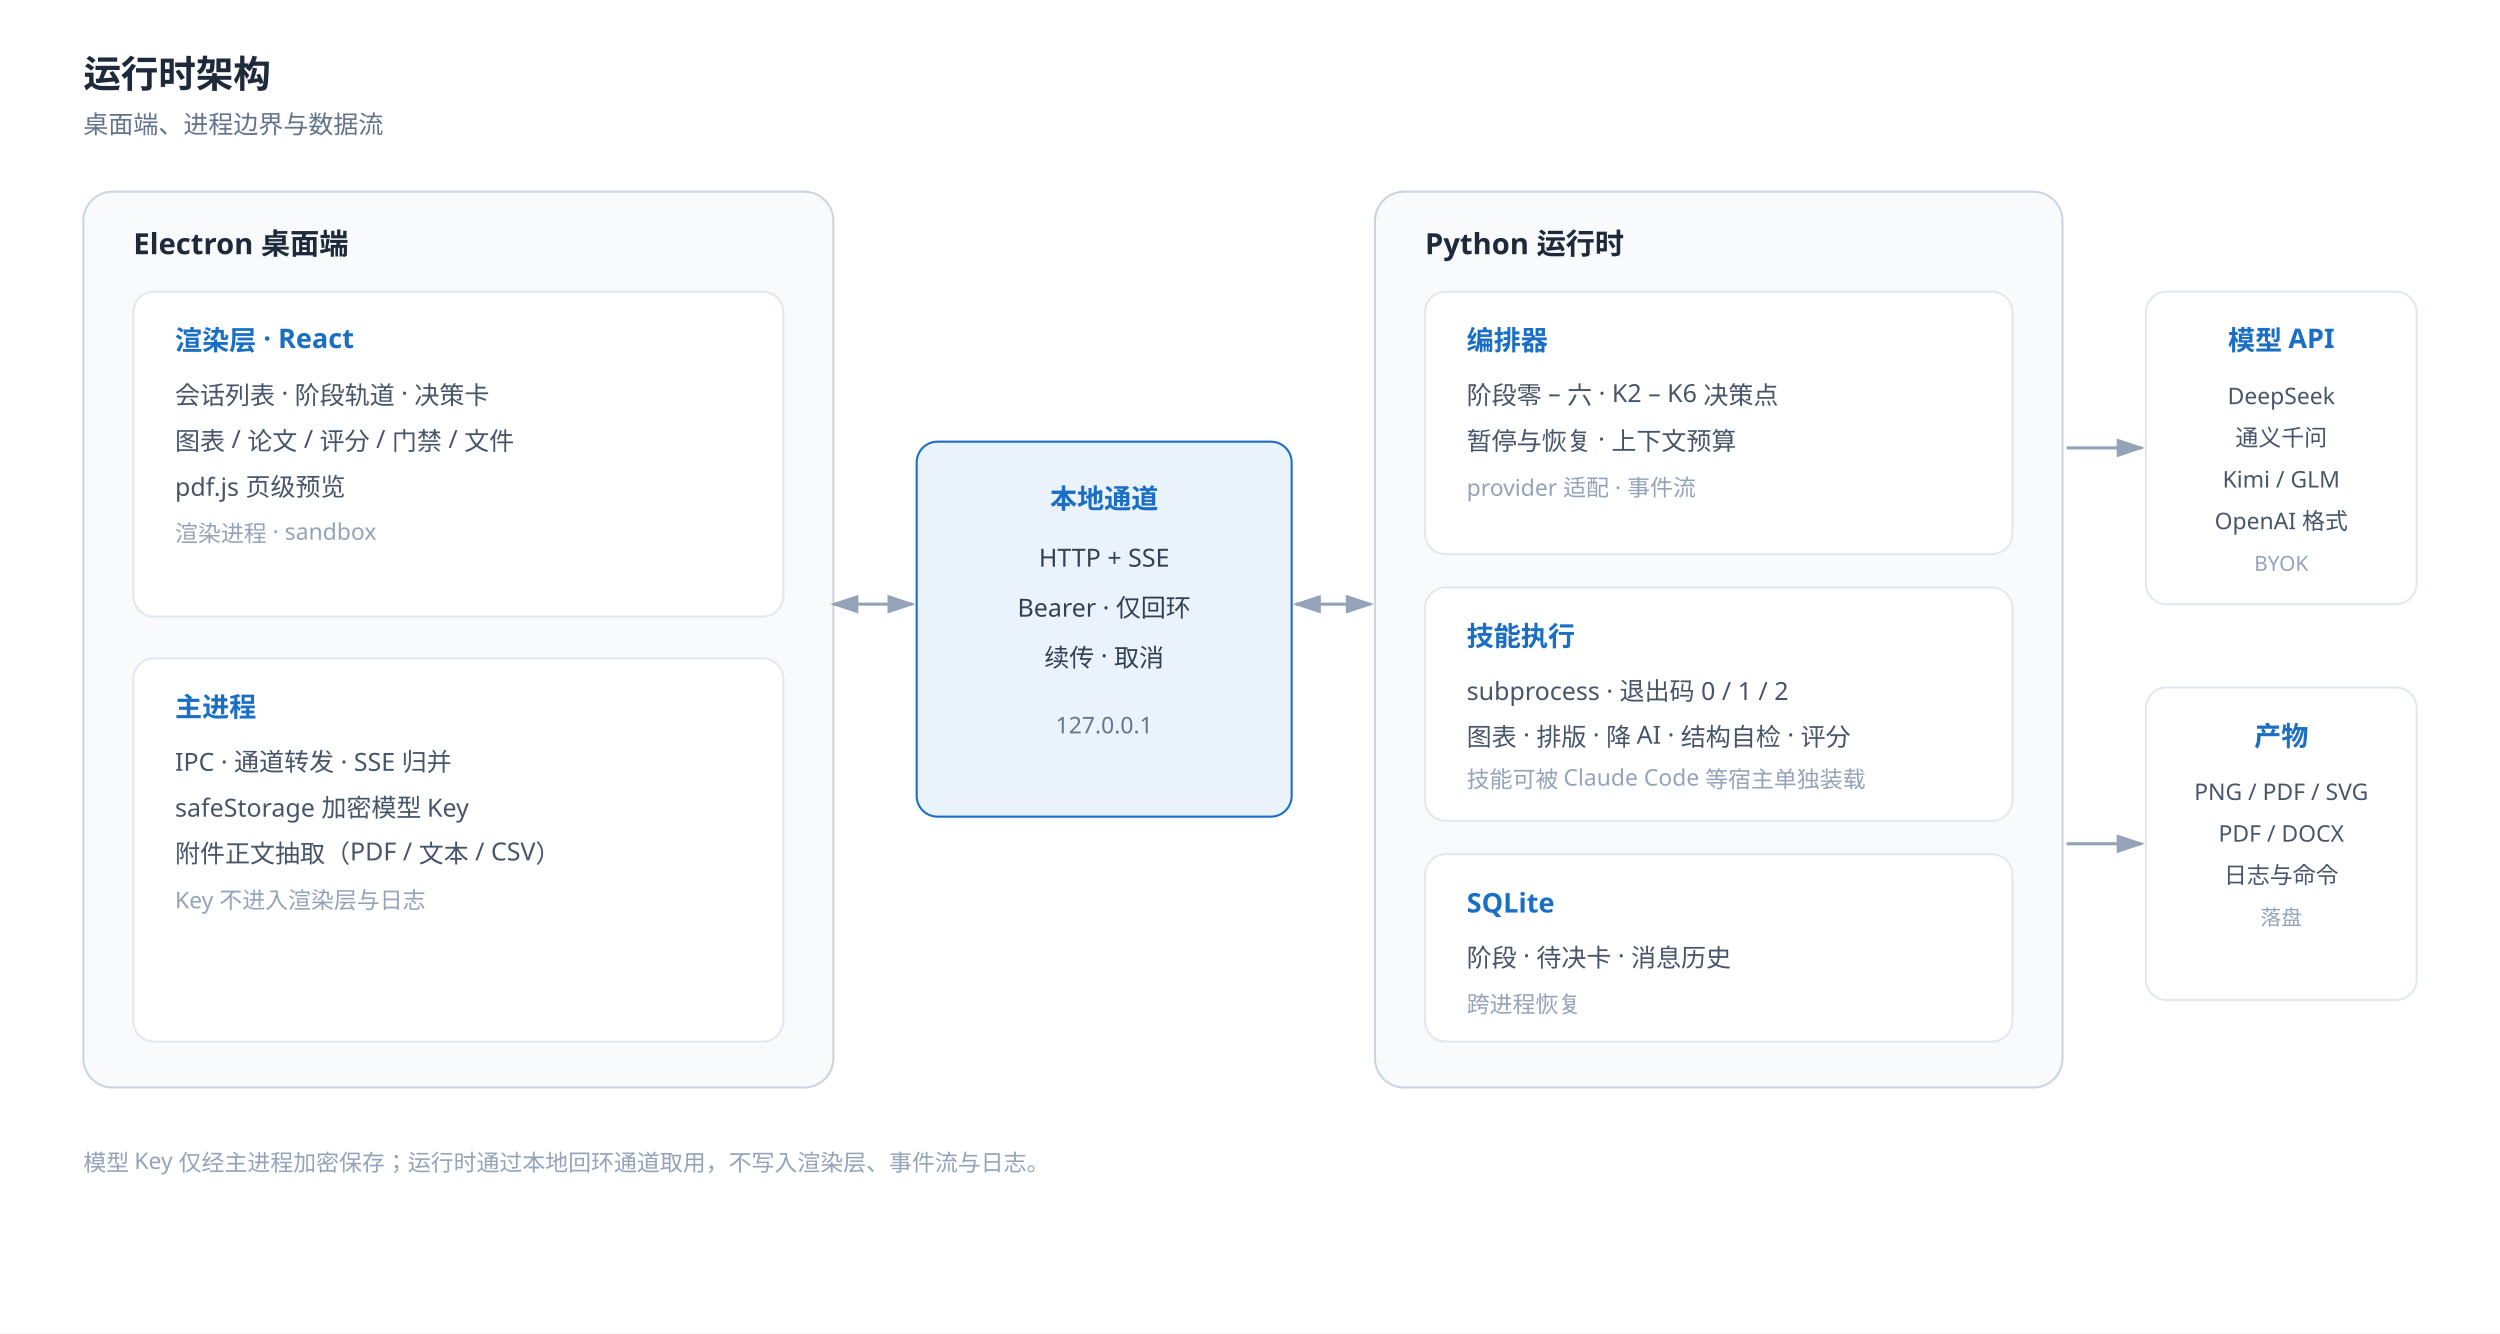
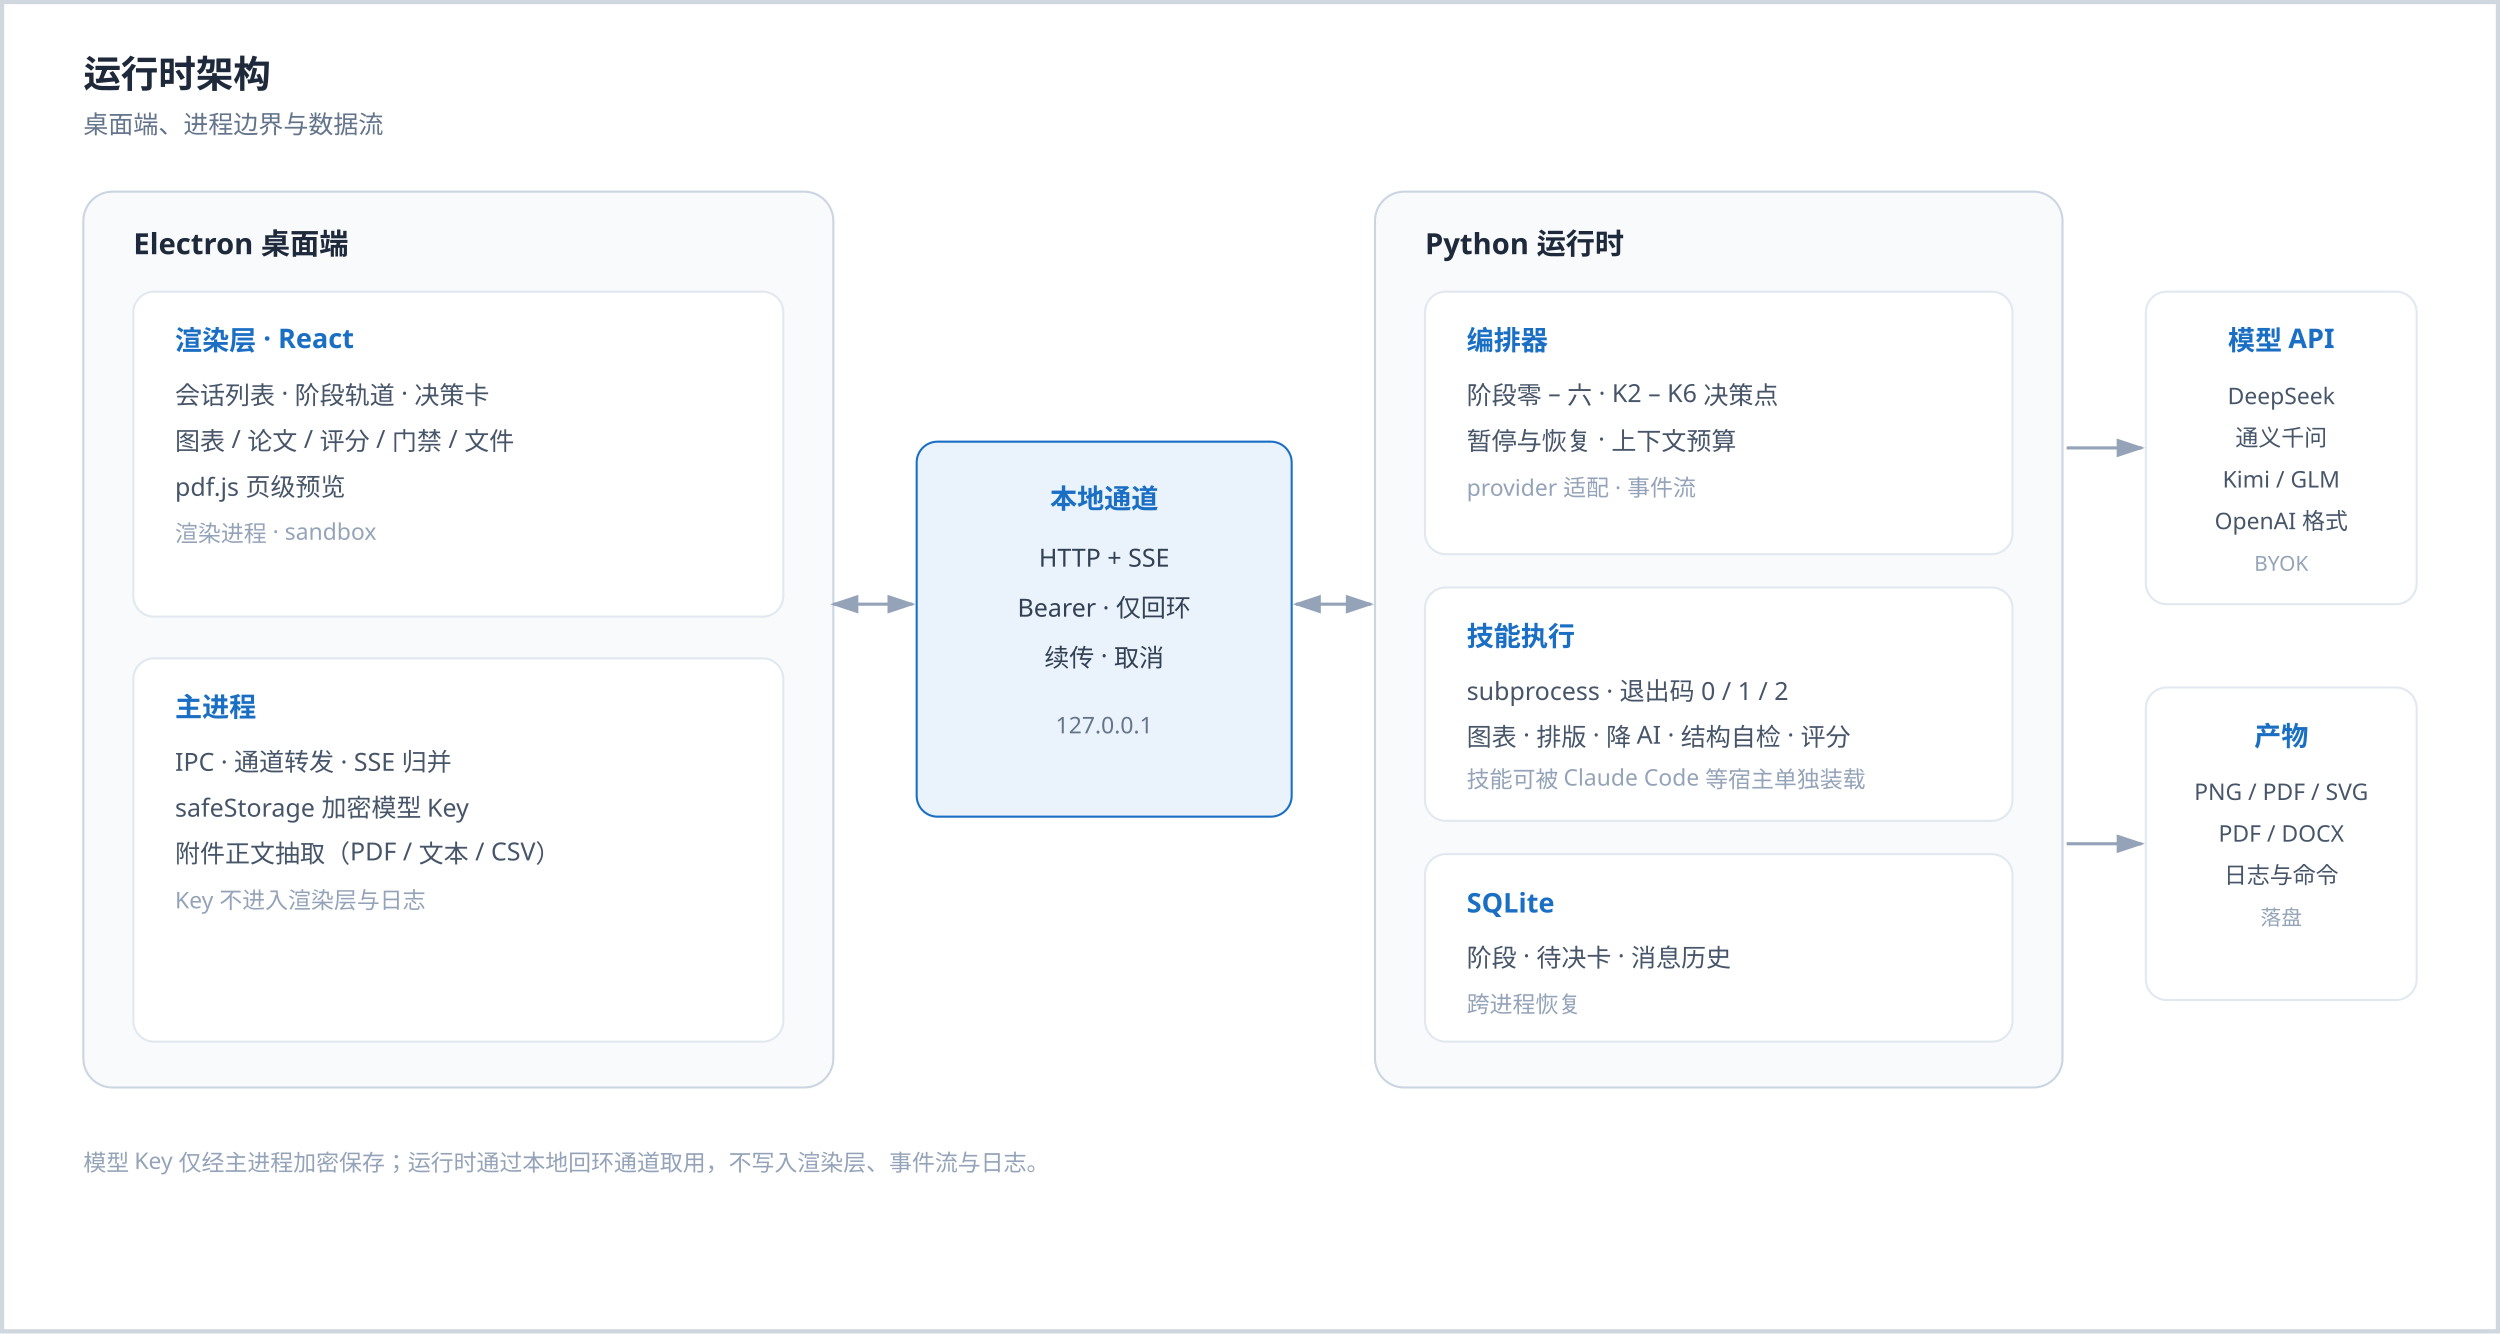
<svg xmlns="http://www.w3.org/2000/svg" width="1200" height="640" viewBox="0 0 1200 640" role="img" aria-label="MathModel Studio 架构">
  <rect width="1200" height="640" fill="#ffffff" />
+   <rect x="1" y="1" width="1198" height="638" fill="none" stroke="#D0D7DE" stroke-width="2" />
  <text x="40" y="42" font-family="Segoe UI, PingFang SC, Microsoft YaHei, sans-serif" font-size="18" font-weight="600" fill="#1E293B">运行时架构</text>
  <text x="40" y="64" font-family="Segoe UI, PingFang SC, Microsoft YaHei, sans-serif" font-size="12" fill="#64748B">桌面端、进程边界与数据流</text>
  <rect x="40" y="92" width="360" height="430" rx="14" fill="#F8FAFC" stroke="#CBD5E1" />
  <text x="64" y="122" font-family="Segoe UI, PingFang SC, Microsoft YaHei, sans-serif" font-size="14" font-weight="600" fill="#1E293B">Electron 桌面端</text>
  <rect x="64" y="140" width="312" height="156" rx="10" fill="#FFFFFF" stroke="#E2E8F0" />
  <text x="84" y="168" font-family="Segoe UI, PingFang SC, Microsoft YaHei, sans-serif" font-size="13" font-weight="600" fill="#1A6FC4">渲染层 · React</text>
  <text x="84" y="194" font-family="Segoe UI, PingFang SC, Microsoft YaHei, sans-serif" font-size="12" fill="#475569">会话列表 · 阶段轨道 · 决策卡</text>
  <text x="84" y="216" font-family="Segoe UI, PingFang SC, Microsoft YaHei, sans-serif" font-size="12" fill="#475569">图表 / 论文 / 评分 / 门禁 / 文件</text>
  <text x="84" y="238" font-family="Segoe UI, PingFang SC, Microsoft YaHei, sans-serif" font-size="12" fill="#475569">pdf.js 页级预览</text>
  <text x="84" y="260" font-family="Segoe UI, PingFang SC, Microsoft YaHei, sans-serif" font-size="11" fill="#94A3B8">渲染进程 · sandbox</text>
  <rect x="64" y="316" width="312" height="184" rx="10" fill="#FFFFFF" stroke="#E2E8F0" />
  <text x="84" y="344" font-family="Segoe UI, PingFang SC, Microsoft YaHei, sans-serif" font-size="13" font-weight="600" fill="#1A6FC4">主进程</text>
  <text x="84" y="370" font-family="Segoe UI, PingFang SC, Microsoft YaHei, sans-serif" font-size="12" fill="#475569">IPC · 通道转发 · SSE 归并</text>
  <text x="84" y="392" font-family="Segoe UI, PingFang SC, Microsoft YaHei, sans-serif" font-size="12" fill="#475569">safeStorage 加密模型 Key</text>
  <text x="84" y="414" font-family="Segoe UI, PingFang SC, Microsoft YaHei, sans-serif" font-size="12" fill="#475569">附件正文抽取（PDF / 文本 / CSV）</text>
  <text x="84" y="436" font-family="Segoe UI, PingFang SC, Microsoft YaHei, sans-serif" font-size="11" fill="#94A3B8">Key 不进入渲染层与日志</text>
  <rect x="440" y="212" width="180" height="180" rx="10" fill="#EAF2FB" stroke="#1A6FC4" />
  <text x="530" y="244" text-anchor="middle" font-family="Segoe UI, PingFang SC, Microsoft YaHei, sans-serif" font-size="13" font-weight="600" fill="#1A6FC4">本地通道</text>
  <text x="530" y="272" text-anchor="middle" font-family="Segoe UI, PingFang SC, Microsoft YaHei, sans-serif" font-size="12" fill="#334155">HTTP + SSE</text>
  <text x="530" y="296" text-anchor="middle" font-family="Segoe UI, PingFang SC, Microsoft YaHei, sans-serif" font-size="12" fill="#334155">Bearer · 仅回环</text>
  <text x="530" y="320" text-anchor="middle" font-family="Segoe UI, PingFang SC, Microsoft YaHei, sans-serif" font-size="12" fill="#334155">续传 · 取消</text>
  <text x="530" y="352" text-anchor="middle" font-family="Segoe UI, PingFang SC, Microsoft YaHei, sans-serif" font-size="11" fill="#64748B">127.0.0.1</text>
  <rect x="660" y="92" width="330" height="430" rx="14" fill="#F8FAFC" stroke="#CBD5E1" />
  <text x="684" y="122" font-family="Segoe UI, PingFang SC, Microsoft YaHei, sans-serif" font-size="14" font-weight="600" fill="#1E293B">Python 运行时</text>
  <rect x="684" y="140" width="282" height="126" rx="10" fill="#FFFFFF" stroke="#E2E8F0" />
  <text x="704" y="168" font-family="Segoe UI, PingFang SC, Microsoft YaHei, sans-serif" font-size="13" font-weight="600" fill="#1A6FC4">编排器</text>
  <text x="704" y="194" font-family="Segoe UI, PingFang SC, Microsoft YaHei, sans-serif" font-size="12" fill="#475569">阶段零 – 六 · K2 – K6 决策点</text>
  <text x="704" y="216" font-family="Segoe UI, PingFang SC, Microsoft YaHei, sans-serif" font-size="12" fill="#475569">暂停与恢复 · 上下文预算</text>
  <text x="704" y="238" font-family="Segoe UI, PingFang SC, Microsoft YaHei, sans-serif" font-size="11" fill="#94A3B8">provider 适配 · 事件流</text>
  <rect x="684" y="282" width="282" height="112" rx="10" fill="#FFFFFF" stroke="#E2E8F0" />
  <text x="704" y="310" font-family="Segoe UI, PingFang SC, Microsoft YaHei, sans-serif" font-size="13" font-weight="600" fill="#1A6FC4">技能执行</text>
  <text x="704" y="336" font-family="Segoe UI, PingFang SC, Microsoft YaHei, sans-serif" font-size="12" fill="#475569">subprocess · 退出码 0 / 1 / 2</text>
  <text x="704" y="358" font-family="Segoe UI, PingFang SC, Microsoft YaHei, sans-serif" font-size="12" fill="#475569">图表 · 排版 · 降 AI · 结构自检 · 评分</text>
  <text x="704" y="378" font-family="Segoe UI, PingFang SC, Microsoft YaHei, sans-serif" font-size="11" fill="#94A3B8">技能可被 Claude Code 等宿主单独装载</text>
  <rect x="684" y="410" width="282" height="90" rx="10" fill="#FFFFFF" stroke="#E2E8F0" />
  <text x="704" y="438" font-family="Segoe UI, PingFang SC, Microsoft YaHei, sans-serif" font-size="13" font-weight="600" fill="#1A6FC4">SQLite</text>
  <text x="704" y="464" font-family="Segoe UI, PingFang SC, Microsoft YaHei, sans-serif" font-size="12" fill="#475569">阶段 · 待决卡 · 消息历史</text>
  <text x="704" y="486" font-family="Segoe UI, PingFang SC, Microsoft YaHei, sans-serif" font-size="11" fill="#94A3B8">跨进程恢复</text>
  <rect x="1030" y="140" width="130" height="150" rx="10" fill="#FFFFFF" stroke="#E2E8F0" />
  <text x="1095" y="168" text-anchor="middle" font-family="Segoe UI, PingFang SC, Microsoft YaHei, sans-serif" font-size="13" font-weight="600" fill="#1A6FC4">模型 API</text>
  <text x="1095" y="194" text-anchor="middle" font-family="Segoe UI, PingFang SC, Microsoft YaHei, sans-serif" font-size="11" fill="#475569">DeepSeek</text>
  <text x="1095" y="214" text-anchor="middle" font-family="Segoe UI, PingFang SC, Microsoft YaHei, sans-serif" font-size="11" fill="#475569">通义千问</text>
  <text x="1095" y="234" text-anchor="middle" font-family="Segoe UI, PingFang SC, Microsoft YaHei, sans-serif" font-size="11" fill="#475569">Kimi / GLM</text>
  <text x="1095" y="254" text-anchor="middle" font-family="Segoe UI, PingFang SC, Microsoft YaHei, sans-serif" font-size="11" fill="#475569">OpenAI 格式</text>
  <text x="1095" y="274" text-anchor="middle" font-family="Segoe UI, PingFang SC, Microsoft YaHei, sans-serif" font-size="10" fill="#94A3B8">BYOK</text>
  <rect x="1030" y="330" width="130" height="150" rx="10" fill="#FFFFFF" stroke="#E2E8F0" />
  <text x="1095" y="358" text-anchor="middle" font-family="Segoe UI, PingFang SC, Microsoft YaHei, sans-serif" font-size="13" font-weight="600" fill="#1A6FC4">产物</text>
  <text x="1095" y="384" text-anchor="middle" font-family="Segoe UI, PingFang SC, Microsoft YaHei, sans-serif" font-size="11" fill="#475569">PNG / PDF / SVG</text>
  <text x="1095" y="404" text-anchor="middle" font-family="Segoe UI, PingFang SC, Microsoft YaHei, sans-serif" font-size="11" fill="#475569">PDF / DOCX</text>
  <text x="1095" y="424" text-anchor="middle" font-family="Segoe UI, PingFang SC, Microsoft YaHei, sans-serif" font-size="11" fill="#475569">日志与命令</text>
  <text x="1095" y="444" text-anchor="middle" font-family="Segoe UI, PingFang SC, Microsoft YaHei, sans-serif" font-size="10" fill="#94A3B8">落盘</text>
  <defs>
    <marker id="arrow" markerWidth="10" markerHeight="10" refX="8" refY="3" orient="auto" markerUnits="strokeWidth">
      <path d="M0,0 L0,6 L9,3 z" fill="#94A3B8" />
    </marker>
    <marker id="arrowStart" markerWidth="10" markerHeight="10" refX="1" refY="3" orient="auto" markerUnits="strokeWidth">
      <path d="M9,0 L9,6 L0,3 z" fill="#94A3B8" />
    </marker>
  </defs>
  <line x1="400" y1="290" x2="438" y2="290" stroke="#94A3B8" stroke-width="1.5" marker-start="url(#arrowStart)" marker-end="url(#arrow)" />
  <line x1="622" y1="290" x2="658" y2="290" stroke="#94A3B8" stroke-width="1.5" marker-start="url(#arrowStart)" marker-end="url(#arrow)" />
  <line x1="992" y1="215" x2="1028" y2="215" stroke="#94A3B8" stroke-width="1.5" marker-end="url(#arrow)" />
  <line x1="992" y1="405" x2="1028" y2="405" stroke="#94A3B8" stroke-width="1.5" marker-end="url(#arrow)" />
  <text x="40" y="562" font-family="Segoe UI, PingFang SC, Microsoft YaHei, sans-serif" font-size="11" fill="#94A3B8">模型 Key 仅经主进程加密保存；运行时通过本地回环通道取用，不写入渲染层、事件流与日志。</text>
</svg>
